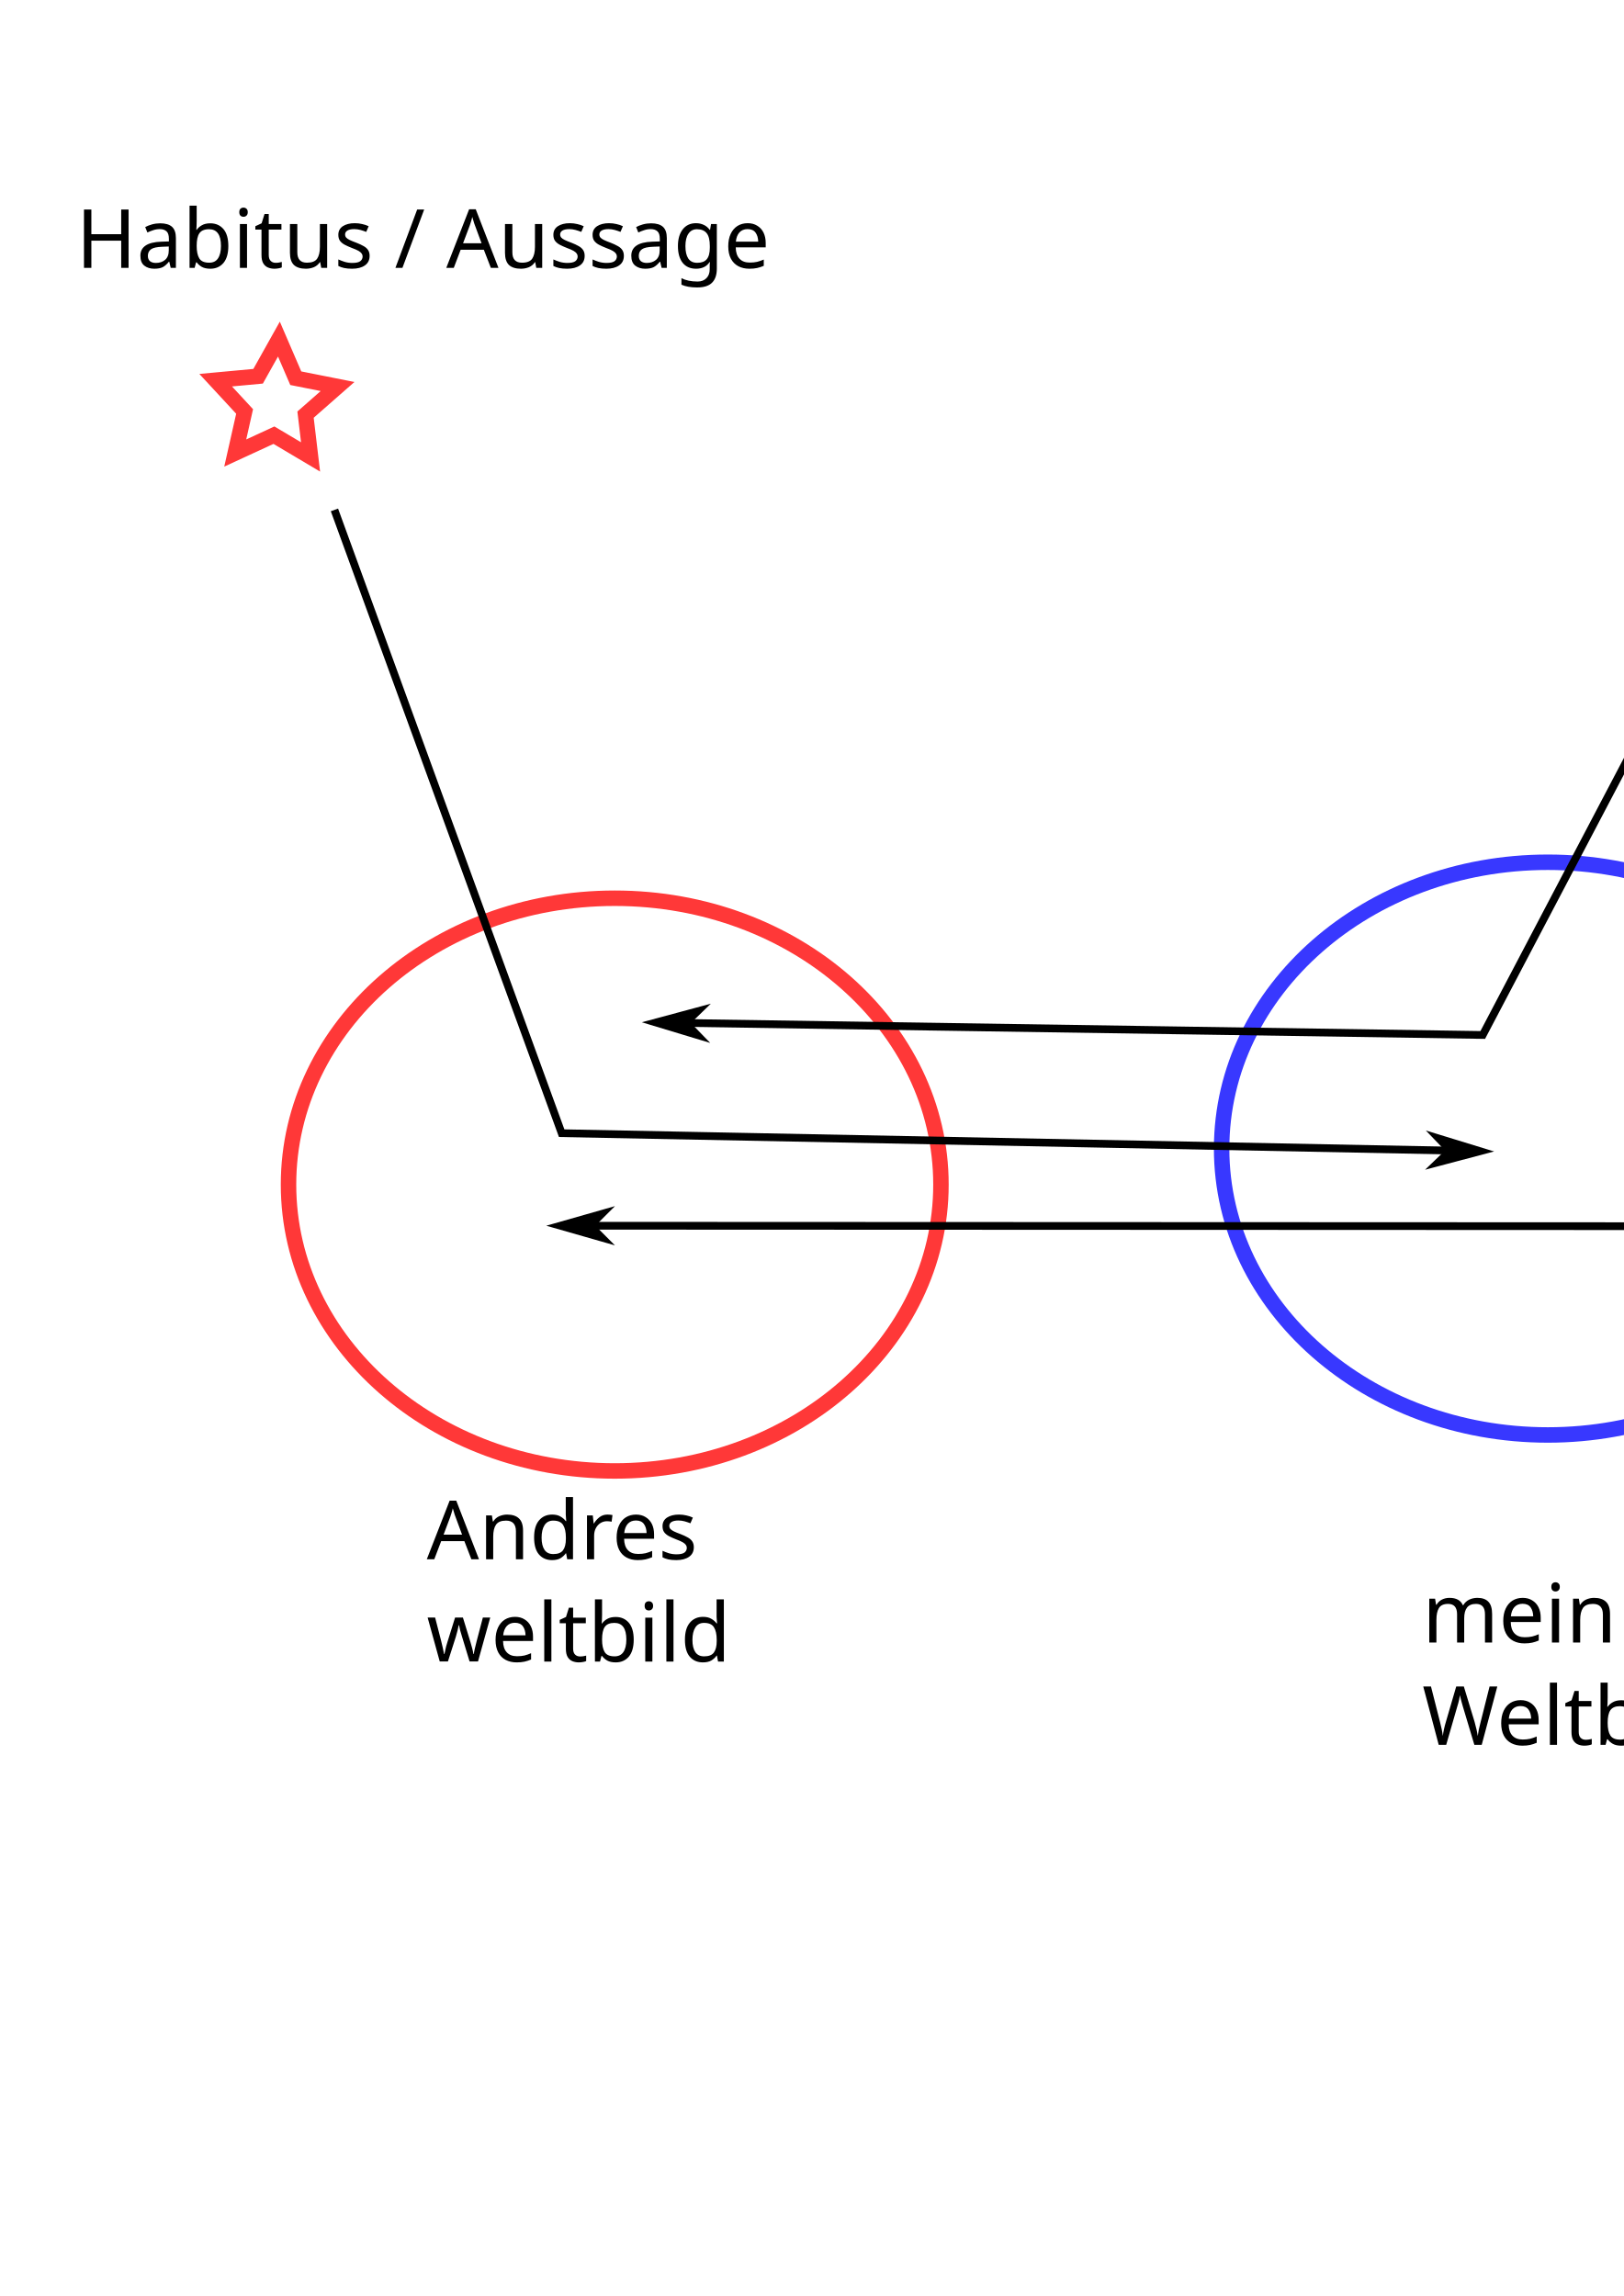
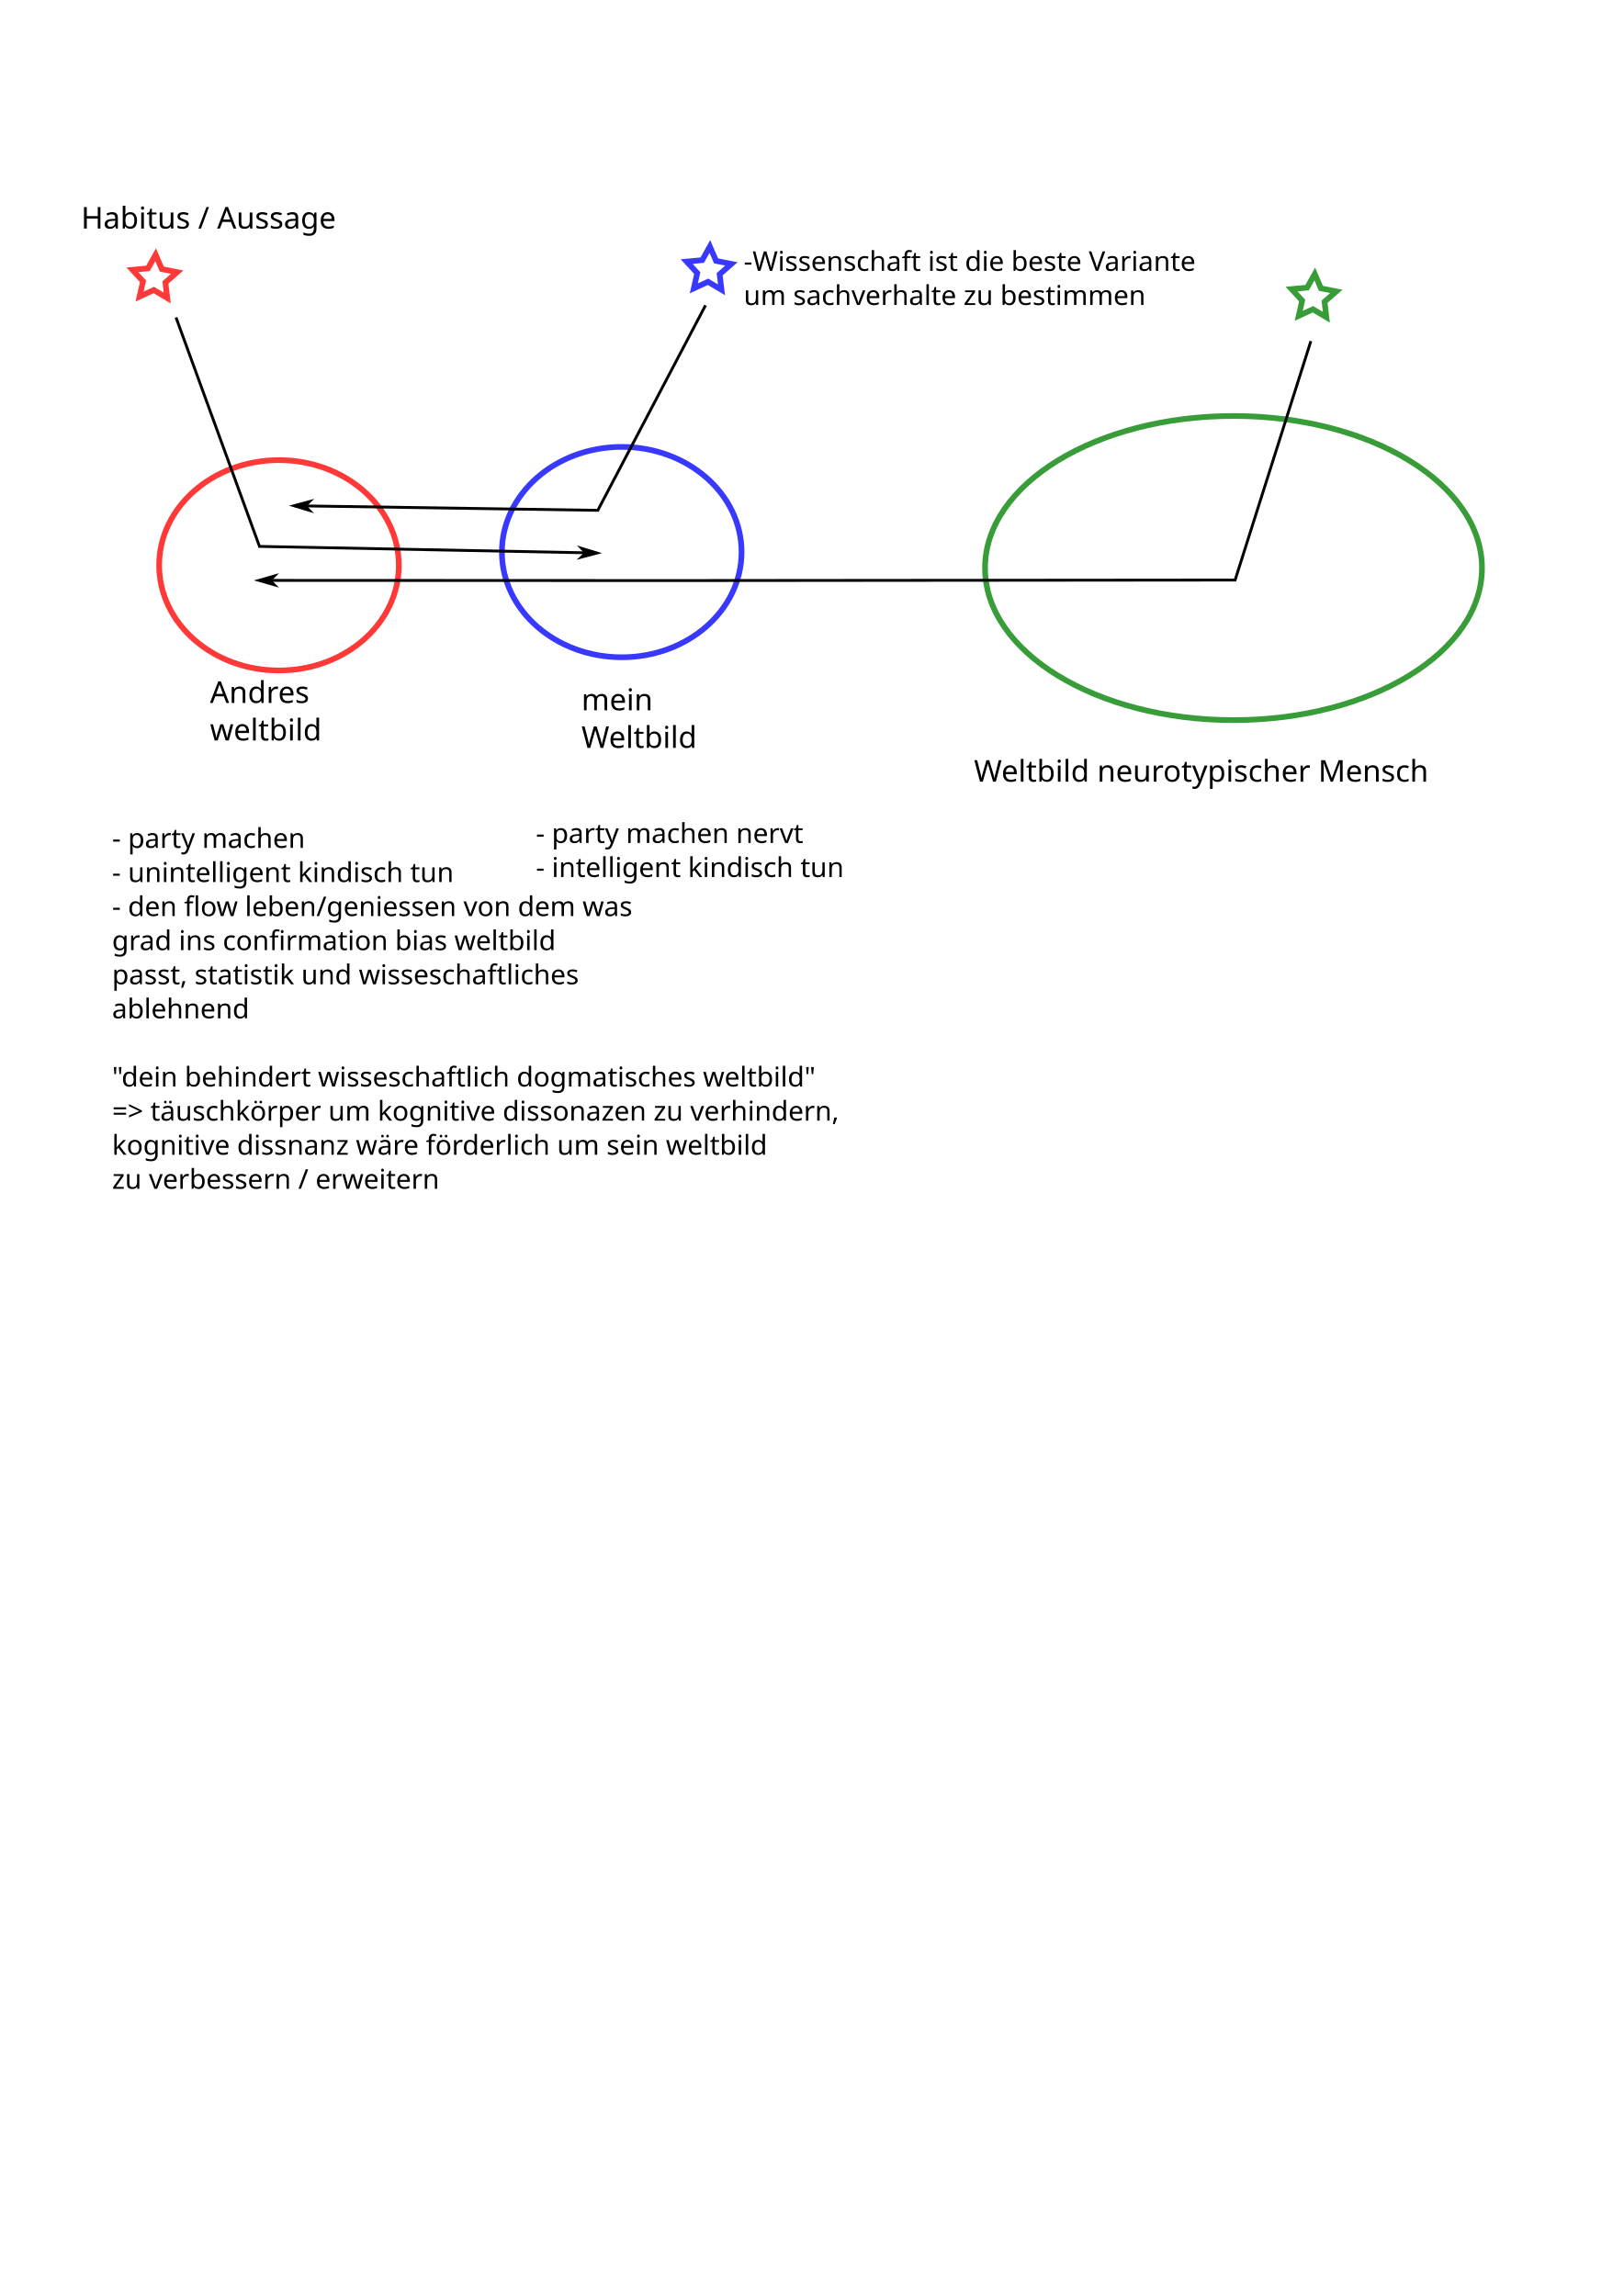
<svg xmlns="http://www.w3.org/2000/svg" width="210mm" height="297mm" viewBox="0 0 210 297" version="1.1" id="svg5">
  <defs id="defs2">
    <marker style="overflow:visible;" id="Arrow1Mend" refX="0.0" refY="0.0" orient="auto">
      <path transform="scale(0.4) rotate(180) translate(10,0)" style="fill-rule:evenodd;fill:context-stroke;stroke:context-stroke;stroke-width:1.0pt;" d="M 0.0,0.0 L 5.0,-5.0 L -12.5,0.0 L 5.0,5.0 L 0.0,0.0 z " id="path1626" />
    </marker>
  </defs>
  <g id="layer1">
-     <path style="opacity:0.78;fill:none;stroke:#ff0000;stroke-width:7.559;stroke-linecap:round" id="path846" d="m 151.81,223.394 -17.908,-10.634 -18.913,8.724 4.58,-20.318 -14.141,-15.291 20.739,-1.923 10.173,-18.174 8.237,19.13 20.428,4.059 -15.648,13.746 z" transform="scale(0.2645833)" />
-     <path style="opacity:0.78;fill:none;stroke:#0000ff;stroke-width:7.559;stroke-linecap:round" id="path846-3" transform="matrix(0.2645833,0,0,0.2645833,195.1493,-2.897908)" d="m 151.81,223.394 -17.908,-10.634 -18.913,8.724 4.58,-20.318 -14.141,-15.291 20.739,-1.923 10.173,-18.174 8.237,19.13 20.428,4.059 -15.648,13.746 z" />
-     <path style="opacity:0.78;fill:none;stroke:#008000;stroke-width:7.559;stroke-linecap:round" id="path846-3-7" transform="matrix(0.2645833,0,0,0.2645833,408.1318,6.783117)" d="m 151.81,223.394 -17.908,-10.634 -18.913,8.724 4.58,-20.318 -14.141,-15.291 20.739,-1.923 10.173,-18.174 8.237,19.13 20.428,4.059 -15.648,13.746 z" />
-     <ellipse style="opacity:0.78;fill:none;stroke:#ff0000;stroke-width:2;stroke-linecap:round" id="path870" cx="79.506" cy="153.234" rx="42.191" ry="37.042" />
-     <ellipse style="opacity:0.78;fill:none;stroke:#0000ff;stroke-width:2;stroke-linecap:round" id="ellipse872" cx="200.189" cy="148.579" rx="42.191" ry="37.042" />
-     <ellipse style="opacity:0.78;fill:none;stroke:#008000;stroke-width:2;stroke-linecap:round" id="ellipse872-6" ry="53.552" rx="87.486" cy="154.205" cx="415.593" />
-     <path style="fill:none;stroke:#000000;stroke-width:1;stroke-linecap:butt;stroke-linejoin:miter;stroke-opacity:1;marker-end:url(#Arrow1Mend);stroke-miterlimit:4;stroke-dasharray:none" d="m 43.254,65.958 29.389,80.626 118.629,2.325" id="path1005" />
-     <text xml:space="preserve" style="font-style:normal;font-weight:normal;font-size:10.583px;line-height:1.25;font-family:sans-serif;letter-spacing:0px;word-spacing:0px;fill:#000000;fill-opacity:1;stroke:none;stroke-width:0.265" x="9.831" y="34.653" id="text1111">
-       <tspan id="tspan1109" style="stroke-width:0.265" x="9.831" y="34.653">Habitus / Aussage</tspan>
+     <path style="opacity:0.78;fill:none;stroke:#ff0000;stroke-width:7.559;stroke-linecap:round" id="path846" d="m 151.81,223.394 -17.908,-10.634 -18.913,8.724 4.58,-20.318 -14.141,-15.291 20.739,-1.923 10.173,-18.174 8.237,19.13 20.428,4.059 -15.648,13.746 z" transform="matrix(0.09718765,0,0,0.09718765,6.877069,16.83701)" />
+     <path style="opacity:0.78;fill:none;stroke:#0000ff;stroke-width:7.559;stroke-linecap:round" id="path846-3" transform="matrix(0.09718765,0,0,0.09718765,78.55996,15.77254)" d="m 151.81,223.394 -17.908,-10.634 -18.913,8.724 4.58,-20.318 -14.141,-15.291 20.739,-1.923 10.173,-18.174 8.237,19.13 20.428,4.059 -15.648,13.746 z" />
+     <path style="opacity:0.78;fill:none;stroke:#008000;stroke-width:7.559;stroke-linecap:round" id="path846-3-7" transform="matrix(0.09718765,0,0,0.09718765,156.7934,19.32861)" d="m 151.81,223.394 -17.908,-10.634 -18.913,8.724 4.58,-20.318 -14.141,-15.291 20.739,-1.923 10.173,-18.174 8.237,19.13 20.428,4.059 -15.648,13.746 z" />
+     <ellipse style="opacity:0.78;fill:none;stroke:#ff0000;stroke-width:0.735;stroke-linecap:round" id="path870" cx="36.082" cy="73.124" rx="15.498" ry="13.606" />
+     <ellipse style="opacity:0.78;fill:none;stroke:#0000ff;stroke-width:0.735;stroke-linecap:round" id="ellipse872" cx="80.411" cy="71.414" rx="15.498" ry="13.606" />
+     <ellipse style="opacity:0.78;fill:none;stroke:#008000;stroke-width:0.735;stroke-linecap:round" id="ellipse872-6" ry="19.671" rx="32.136" cy="73.48" cx="159.534" />
+     <path style="fill:none;stroke:#000000;stroke-width:0.367;stroke-linecap:butt;stroke-linejoin:miter;stroke-miterlimit:4;stroke-dasharray:none;stroke-opacity:1;marker-end:url(#Arrow1Mend)" d="m 22.765,41.065 10.795,29.616 43.575,0.854" id="path1005" />
+     <text xml:space="preserve" style="font-style:normal;font-weight:normal;font-size:3.887px;line-height:1.25;font-family:sans-serif;letter-spacing:0px;word-spacing:0px;fill:#000000;fill-opacity:1;stroke:none;stroke-width:0.097" x="10.488" y="29.566" id="text1111">
+       <tspan id="tspan1109" style="stroke-width:0.097" x="10.488" y="29.566">Habitus / Aussage</tspan>
    </text>
-     <text xml:space="preserve" style="font-style:normal;font-weight:normal;font-size:10.583px;line-height:1.25;font-family:sans-serif;letter-spacing:0px;word-spacing:0px;fill:#000000;fill-opacity:1;stroke:none;stroke-width:0.265" x="55.2" y="201.702" id="text2635">
-       <tspan id="tspan2633" style="stroke-width:0.265" x="55.2" y="201.702">Andres</tspan>
-       <tspan style="stroke-width:0.265" x="55.2" y="214.931" id="tspan6267">weltbild</tspan>
+     <text xml:space="preserve" style="font-style:normal;font-weight:normal;font-size:3.887px;line-height:1.25;font-family:sans-serif;letter-spacing:0px;word-spacing:0px;fill:#000000;fill-opacity:1;stroke:none;stroke-width:0.097" x="27.153" y="90.927" id="text2635">
+       <tspan id="tspan2633" style="stroke-width:0.097" x="27.153" y="90.927">Andres</tspan>
+       <tspan style="stroke-width:0.097" x="27.153" y="95.786" id="tspan6267">weltbild</tspan>
    </text>
-     <text xml:space="preserve" style="font-style:normal;font-weight:normal;font-size:10.583px;line-height:1.25;font-family:sans-serif;letter-spacing:0px;word-spacing:0px;fill:#000000;fill-opacity:1;stroke:none;stroke-width:0.265" x="183.95" y="212.475" id="text4639">
-       <tspan style="stroke-width:0.265" x="183.95" y="212.475" id="tspan7793">mein</tspan>
-       <tspan style="stroke-width:0.265" x="183.95" y="225.704" id="tspan7797">Weltbild</tspan>
+     <text xml:space="preserve" style="font-style:normal;font-weight:normal;font-size:3.887px;line-height:1.25;font-family:sans-serif;letter-spacing:0px;word-spacing:0px;fill:#000000;fill-opacity:1;stroke:none;stroke-width:0.097" x="75.2" y="91.883" id="text4639">
+       <tspan style="stroke-width:0.097" x="75.2" y="91.883" id="tspan7793">mein</tspan>
+       <tspan style="stroke-width:0.097" x="75.2" y="96.742" id="tspan7797">Weltbild</tspan>
    </text>
-     <path style="fill:none;stroke:#000000;stroke-width:1;stroke-linecap:butt;stroke-linejoin:miter;stroke-opacity:1;marker-end:url(#Arrow1Mend);stroke-miterlimit:4;stroke-dasharray:none" d="M 229.683,61.69 191.769,133.88 84.981,132.267" id="path5785" />
-     <text xml:space="preserve" style="font-style:normal;font-weight:normal;font-size:10.583px;line-height:1.25;font-family:sans-serif;letter-spacing:0px;word-spacing:0px;fill:#000000;fill-opacity:1;stroke:none;stroke-width:0.265" x="324.213" y="229.431" id="text9378">
-       <tspan id="tspan9376" style="stroke-width:0.265" x="324.213" y="229.431">Weltbild neurotypischer Mensch</tspan>
+     <path style="fill:none;stroke:#000000;stroke-width:0.367;stroke-linecap:butt;stroke-linejoin:miter;stroke-miterlimit:4;stroke-dasharray:none;stroke-opacity:1;marker-end:url(#Arrow1Mend)" d="M 91.245,39.497 77.318,66.014 38.092,65.422" id="path5785" />
+     <text xml:space="preserve" style="font-style:normal;font-weight:normal;font-size:3.887px;line-height:1.25;font-family:sans-serif;letter-spacing:0px;word-spacing:0px;fill:#000000;fill-opacity:1;stroke:none;stroke-width:0.097" x="125.968" y="101.112" id="text9378">
+       <tspan id="tspan9376" style="stroke-width:0.097" x="125.968" y="101.112">Weltbild neurotypischer Mensch</tspan>
    </text>
-     <path style="fill:none;stroke:#000000;stroke-width:1;stroke-linecap:butt;stroke-linejoin:miter;stroke-opacity:1;marker-end:url(#Arrow1Mend);stroke-miterlimit:4;stroke-dasharray:none" d="M 442.83,74.292 416.155,158.434 218.352,158.615 72.621,158.555" id="path11162" />
+     <path style="fill:none;stroke:#000000;stroke-width:0.367;stroke-linecap:butt;stroke-linejoin:miter;stroke-miterlimit:4;stroke-dasharray:none;stroke-opacity:1;marker-end:url(#Arrow1Mend)" d="m 169.539,44.126 -9.798,30.907 -72.658,0.066 -53.53,-0.022" id="path11162" />
+     <text xml:space="preserve" style="font-style:normal;font-weight:normal;font-size:3.528px;line-height:1.25;font-family:sans-serif;letter-spacing:0px;word-spacing:0px;fill:#000000;fill-opacity:1;stroke:none;stroke-width:0.265" x="14.494" y="109.68" id="text14484">
+       <tspan id="tspan14482" style="font-size:3.528px;stroke-width:0.265" x="14.494" y="109.68">- party machen</tspan>
+       <tspan style="font-size:3.528px;stroke-width:0.265" x="14.494" y="114.09" id="tspan17692">- unintelligent kindisch tun</tspan>
+       <tspan style="font-size:3.528px;stroke-width:0.265" x="14.494" y="118.5" id="tspan24658">- den flow leben/geniessen von dem was</tspan>
+       <tspan style="font-size:3.528px;stroke-width:0.265" x="14.494" y="122.909" id="tspan24660">grad ins confirmation bias weltbild</tspan>
+       <tspan style="font-size:3.528px;stroke-width:0.265" x="14.494" y="127.319" id="tspan24662">passt, statistik und wisseschaftliches</tspan>
+       <tspan style="font-size:3.528px;stroke-width:0.265" x="14.494" y="131.729" id="tspan24664">ablehnend</tspan>
+       <tspan style="font-size:3.528px;stroke-width:0.265" x="14.494" y="136.138" id="tspan38392" />
+       <tspan style="font-size:3.528px;stroke-width:0.265" x="14.494" y="140.548" id="tspan38394">"dein behindert wisseschaftlich dogmatisches weltbild" </tspan>
+       <tspan style="font-size:3.528px;stroke-width:0.265" x="14.494" y="144.958" id="tspan38398">=&gt; täuschkörper um kognitive dissonazen zu verhindern,</tspan>
+       <tspan style="font-size:3.528px;stroke-width:0.265" x="14.494" y="149.368" id="tspan38402">kognitive dissnanz wäre förderlich um sein weltbild</tspan>
+       <tspan style="font-size:3.528px;stroke-width:0.265" x="14.494" y="153.777" id="tspan38404">zu verbessern / erweitern</tspan>
+     </text>
+     <text xml:space="preserve" style="font-style:normal;font-weight:normal;font-size:3.528px;line-height:1.25;font-family:sans-serif;letter-spacing:0px;word-spacing:0px;fill:#000000;fill-opacity:1;stroke:none;stroke-width:0.265" x="69.307" y="109.037" id="text14484-5">
+       <tspan id="tspan14482-3" style="font-size:3.528px;stroke-width:0.265" x="69.307" y="109.037">- party machen nervt</tspan>
+       <tspan style="font-size:3.528px;stroke-width:0.265" x="69.307" y="113.447" id="tspan17692-5">- intelligent kindisch tun</tspan>
+     </text>
+     <text xml:space="preserve" style="font-style:normal;font-weight:normal;font-size:3.528px;line-height:1.25;font-family:sans-serif;letter-spacing:0px;word-spacing:0px;fill:#000000;fill-opacity:1;stroke:none;stroke-width:0.265" x="96.182" y="35.041" id="text54884">
+       <tspan id="tspan54882" style="font-size:3.528px;stroke-width:0.265" x="96.182" y="35.041">-Wissenschaft ist die beste Variante</tspan>
+       <tspan style="font-size:3.528px;stroke-width:0.265" x="96.182" y="39.451" id="tspan56548">um sachverhalte zu bestimmen</tspan>
+     </text>
  </g>
</svg>
